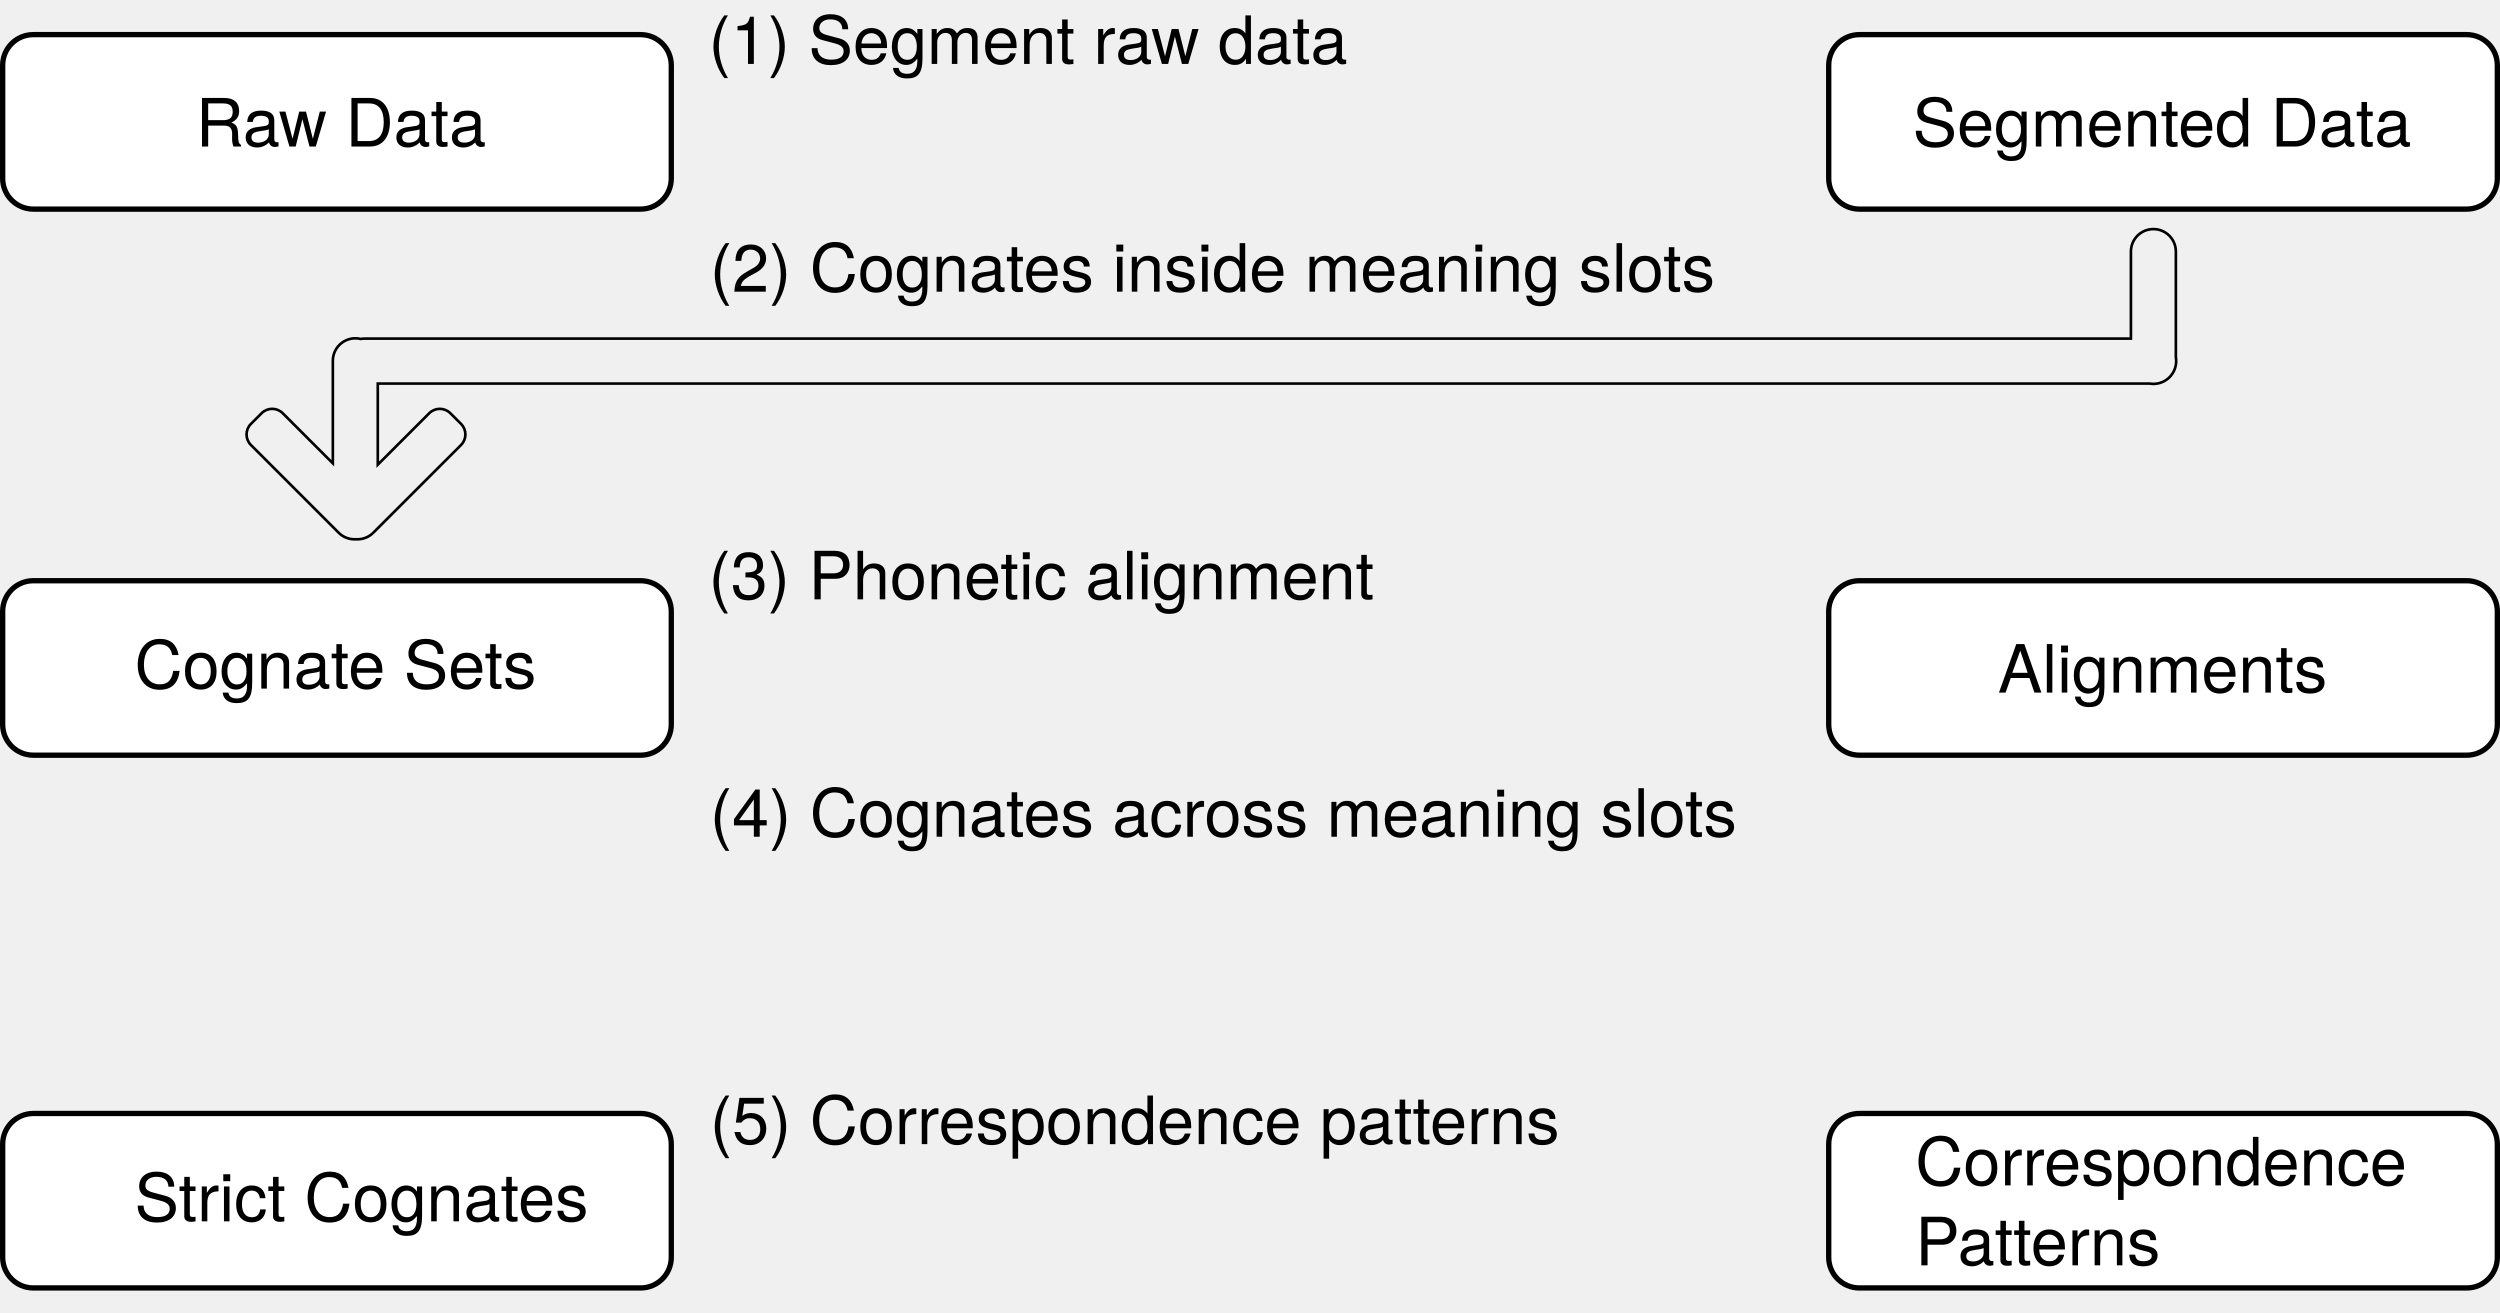
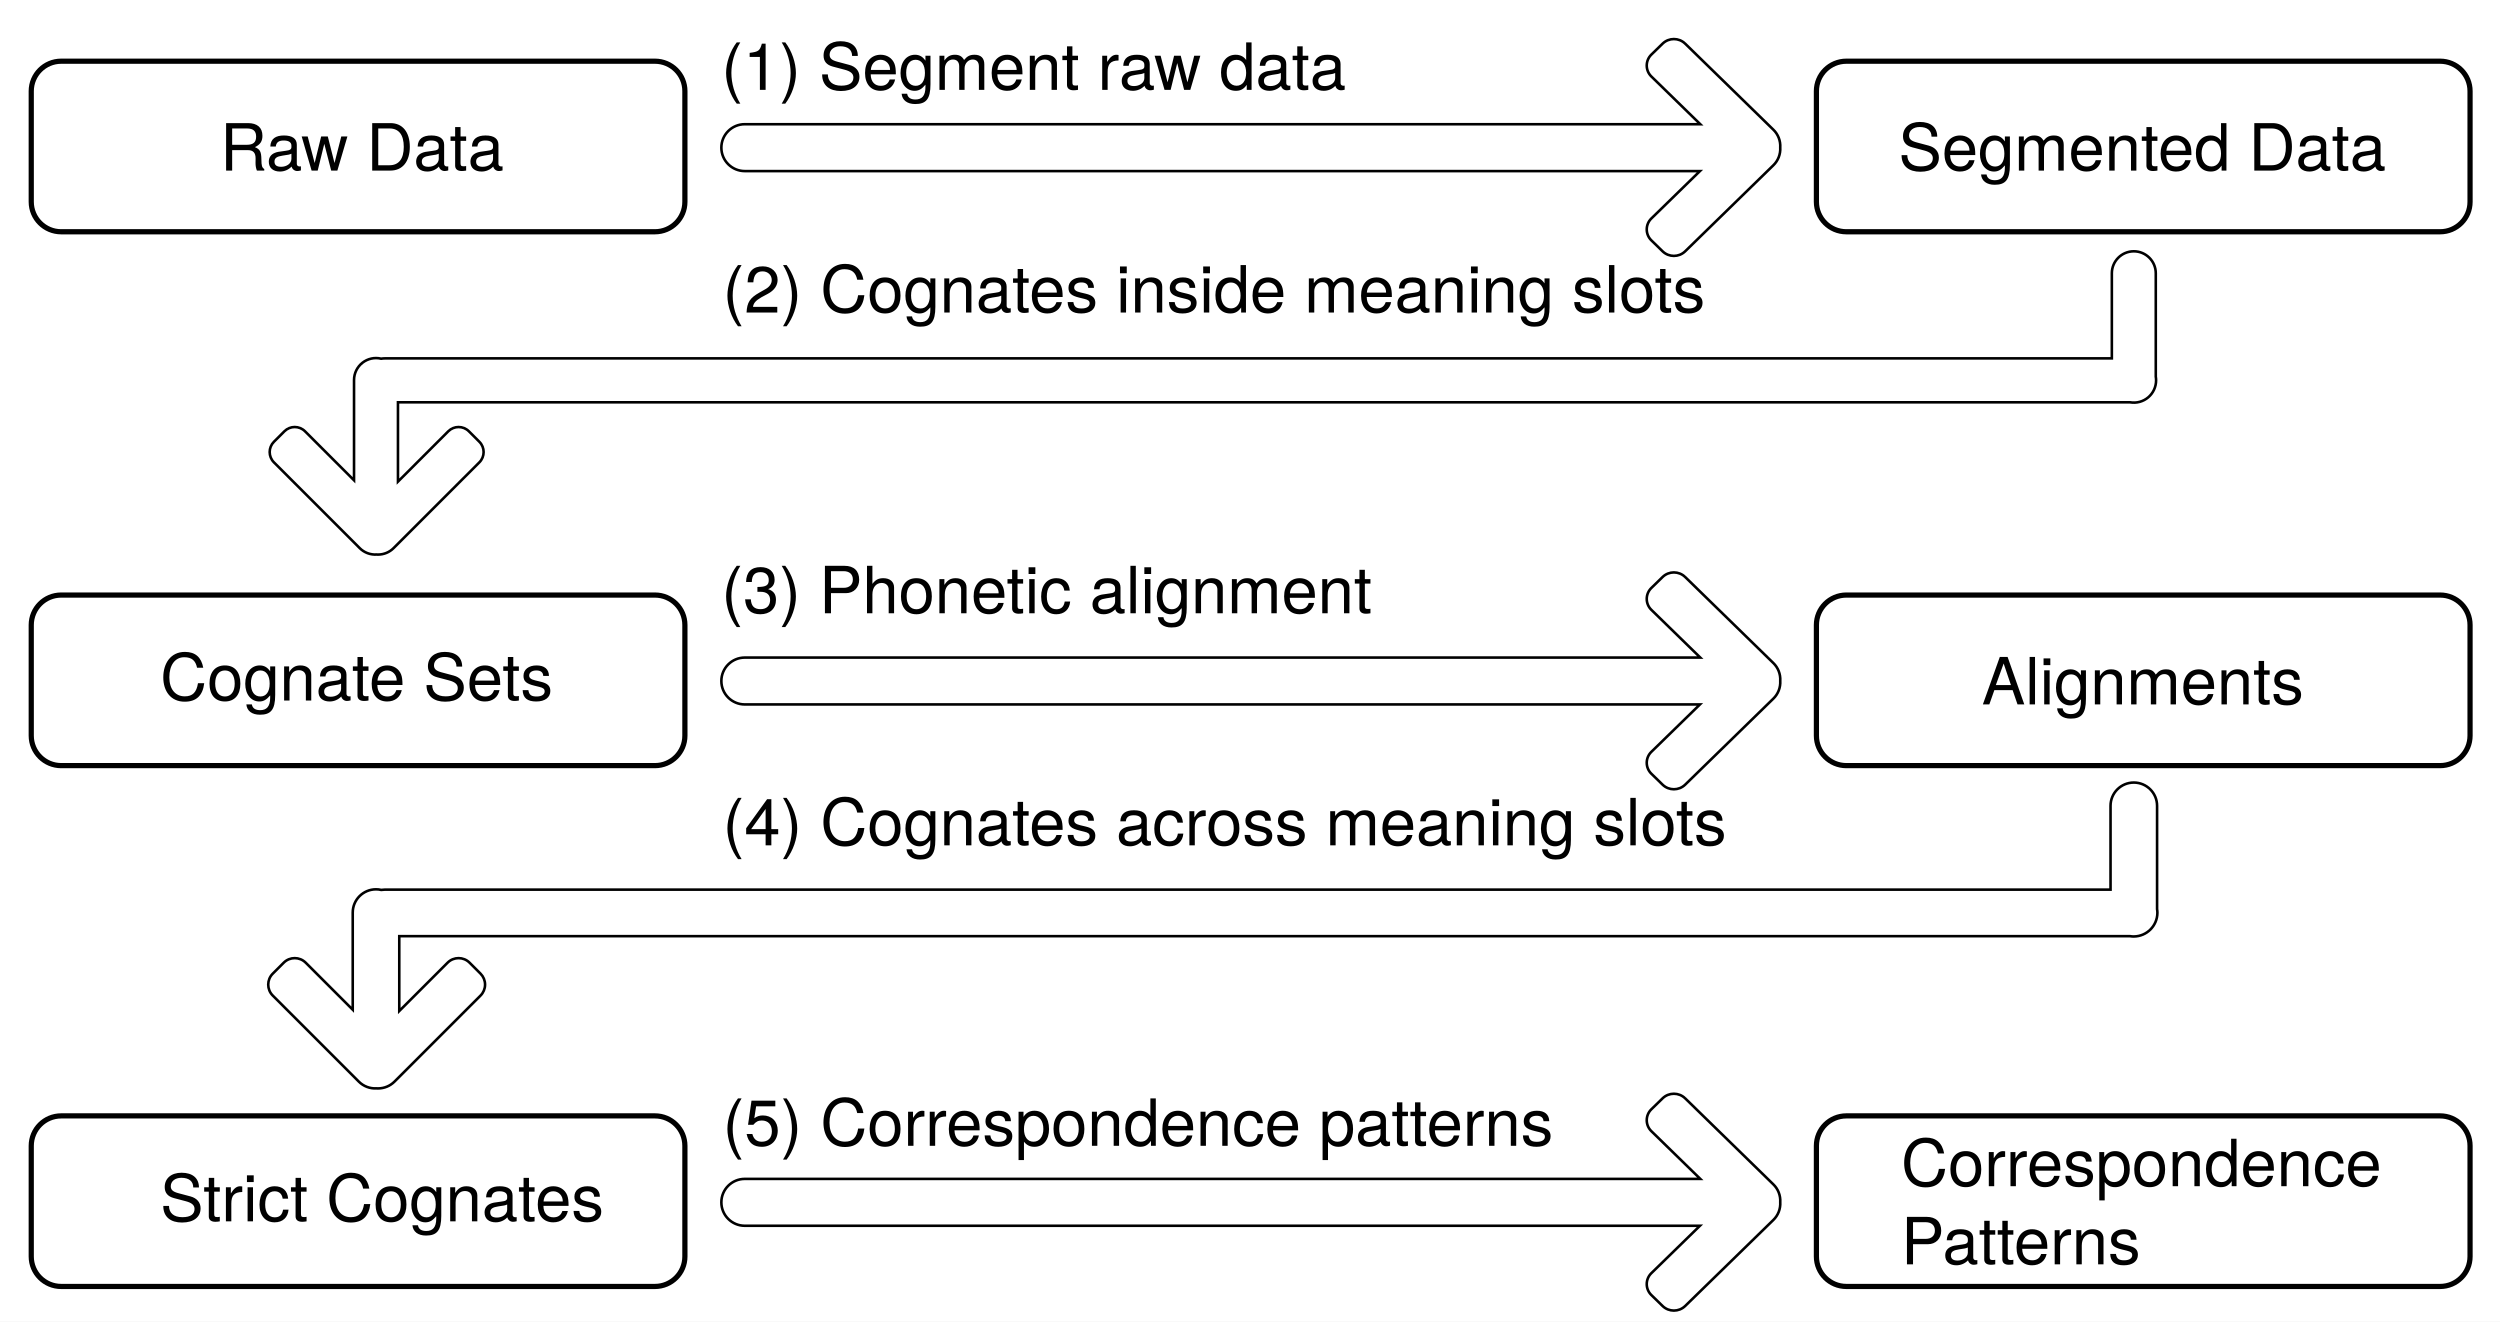
- <svg xmlns="http://www.w3.org/2000/svg" width="1877" height="985.532" viewBox="0 0 1877 985.532">
-   <g id="Group_19" data-name="Group 19" transform="translate(-22 -21)">
-     <g id="Rectangle_6" data-name="Rectangle 6" transform="translate(22 45)" fill="#fff" stroke="#000" stroke-width="4">
-       <rect width="506" height="135" rx="25" stroke="none" />
-       <rect x="2" y="2" width="502" height="131" rx="23" fill="none" />
-     </g>
-     <text id="Raw_Data" data-name="Raw Data" transform="translate(169 131)" font-size="50" font-family="HelveticaNeue, Helvetica Neue">
-       <tspan x="0" y="0">Raw Data</tspan>
-     </text>
-     <g id="Rectangle_6-2" data-name="Rectangle 6" transform="translate(1393 45)" fill="#fff" stroke="#000" stroke-width="4">
-       <rect width="506" height="135" rx="25" stroke="none" />
-       <rect x="2" y="2" width="502" height="131" rx="23" fill="none" />
-     </g>
-     <text id="Segmented_Data" data-name="Segmented Data" transform="translate(1458 131)" font-size="50" font-family="HelveticaNeue, Helvetica Neue">
-       <tspan x="0" y="0">Segmented Data</tspan>
-     </text>
-     <text id="_1_Segment_raw_data" data-name="(1) Segment raw data" transform="translate(554 69)" font-size="50" font-family="HelveticaNeue, Helvetica Neue">
-       <tspan x="0" y="0">(1) Segment raw data</tspan>
-     </text>
-     <g id="Group_5" data-name="Group 5" transform="translate(792.416 22.235)">
-       <g id="Union_1" data-name="Union 1" transform="translate(574.844 174.297) rotate(180)" fill="none">
-         <path d="M73.086,163.042,5.365,96.974A17.586,17.586,0,0,1,.033,83.266,17.587,17.587,0,0,1,5.365,69.557L73.086,3.489a12.43,12.43,0,0,1,17.27,0l8.636,8.424a11.711,11.711,0,0,1,0,16.849L61.707,65.137H795.26a18,18,0,1,1,0,36H61.442l37.549,36.633a11.711,11.711,0,0,1,0,16.849l-8.636,8.424a12.428,12.428,0,0,1-17.27,0Z" stroke="none" />
-         <path d="M 81.721 164.532 C 84.458 164.532 87.029 163.494 88.96 161.611 L 97.595 153.187 C 99.512 151.316 100.568 148.832 100.568 146.194 C 100.568 143.555 99.512 141.071 97.595 139.201 L 60.046 102.568 L 56.528 99.137 L 61.443 99.137 L 795.26 99.137 C 799.534 99.137 803.552 97.472 806.574 94.45 C 809.596 91.428 811.26 87.41 811.26 83.137 C 811.26 78.863 809.596 74.845 806.574 71.823 C 803.552 68.801 799.534 67.137 795.26 67.137 L 61.707 67.137 L 56.793 67.137 L 60.311 63.705 L 97.595 27.331 C 99.512 25.46 100.568 22.976 100.568 20.338 C 100.568 17.699 99.512 15.215 97.595 13.345 L 88.96 4.921 C 87.029 3.037 84.458 2 81.721 2 C 78.984 2 76.414 3.037 74.483 4.921 L 6.761 70.989 C 5.086 72.623 3.824 74.54 3.01 76.686 C 2.224 78.757 1.894 80.93 2.029 83.144 L 2.036 83.266 L 2.029 83.388 C 1.894 85.602 2.224 87.775 3.01 89.846 C 3.824 91.992 5.086 93.908 6.761 95.542 L 74.483 161.611 C 76.414 163.494 78.984 164.532 81.721 164.532 M 81.721 166.532 C 78.596 166.532 75.471 165.369 73.086 163.042 L 5.365 96.974 C 1.509 93.212 -0.268 88.19 0.033 83.266 C -0.268 78.342 1.509 73.319 5.365 69.557 L 73.086 3.489 C 75.471 1.163 78.596 0 81.721 0 C 84.847 0 87.972 1.163 90.356 3.489 L 98.992 11.913 C 103.76 16.566 103.76 24.109 98.992 28.762 L 61.707 65.137 L 795.26 65.137 C 805.201 65.137 813.26 73.195 813.26 83.137 C 813.26 93.078 805.201 101.137 795.26 101.137 L 61.443 101.137 L 98.992 137.769 C 103.76 142.422 103.76 149.965 98.992 154.618 L 90.356 163.042 C 87.972 165.369 84.847 166.532 81.721 166.532 Z" stroke="none" />
+ <svg xmlns="http://www.w3.org/2000/svg" width="1920" height="1015" viewBox="0 0 1920 1015">
+   <defs>
+     <clipPath id="clip-Web_1920_1">
+       <rect width="1920" height="1015" />
+     </clipPath>
+   </defs>
+   <g id="Web_1920_1" data-name="Web 1920 – 1" clip-path="url(#clip-Web_1920_1)">
+     <rect width="1920" height="1015" fill="#fff" />
+     <g id="Group_19" data-name="Group 19">
+       <g id="Rectangle_6" data-name="Rectangle 6" transform="translate(22 45)" fill="#fff" stroke="#000" stroke-width="4">
+         <rect width="506" height="135" rx="25" stroke="none" />
+         <rect x="2" y="2" width="502" height="131" rx="23" fill="none" />
      </g>
-     </g>
-     <path id="Union_2" data-name="Union 2" d="M88.2,384.874a16.832,16.832,0,0,1-13-4.908L9.323,314.09a11.184,11.184,0,0,1,0-15.817l8.042-8.042a11.183,11.183,0,0,1,15.816,0L70.83,327.88V250.87a16.886,16.886,0,0,1,20.838-16.4,17.02,17.02,0,0,1,2.795-.23H1420.83V168.871a16.871,16.871,0,0,1,33.742,0v79.4a17,17,0,0,1,.239,2.842,17.1,17.1,0,0,1-19.957,16.87H104.572v60.9l38.649-38.649a11.184,11.184,0,0,1,15.817,0l8.042,8.042a11.183,11.183,0,0,1,0,15.817L101.2,379.967a16.826,16.826,0,0,1-11.93,4.942Q88.736,384.908,88.2,384.874Z" transform="translate(201.065 41)" fill="none" stroke="#000" stroke-width="2" />
-     <g id="Group_13" data-name="Group 13" transform="translate(58.463 418)">
-       <g id="Group_5-2" data-name="Group 5" transform="translate(733.953 13.854)">
-         <g id="Union_1-2" data-name="Union 1" transform="translate(574.844 174.297) rotate(180)" fill="none">
-           <path d="M73.086,163.042,5.365,96.974A17.586,17.586,0,0,1,.033,83.266,17.587,17.587,0,0,1,5.365,69.557L73.086,3.489a12.43,12.43,0,0,1,17.27,0l8.636,8.424a11.711,11.711,0,0,1,0,16.849L61.707,65.137H795.26a18,18,0,1,1,0,36H61.442l37.549,36.633a11.711,11.711,0,0,1,0,16.849l-8.636,8.424a12.428,12.428,0,0,1-17.27,0Z" stroke="none" />
-           <path d="M 81.721 164.532 C 84.458 164.532 87.029 163.494 88.96 161.611 L 97.595 153.187 C 99.512 151.316 100.568 148.832 100.568 146.194 C 100.568 143.555 99.512 141.071 97.595 139.201 L 60.046 102.568 L 56.528 99.137 L 61.443 99.137 L 795.26 99.137 C 799.534 99.137 803.552 97.472 806.574 94.45 C 809.596 91.428 811.26 87.41 811.26 83.137 C 811.26 78.863 809.596 74.845 806.574 71.823 C 803.552 68.801 799.534 67.137 795.26 67.137 L 61.707 67.137 L 56.793 67.137 L 60.311 63.705 L 97.595 27.331 C 99.512 25.46 100.568 22.976 100.568 20.338 C 100.568 17.699 99.512 15.215 97.595 13.345 L 88.96 4.921 C 87.029 3.037 84.458 2 81.721 2 C 78.984 2 76.414 3.037 74.483 4.921 L 6.761 70.989 C 5.086 72.623 3.824 74.54 3.01 76.686 C 2.224 78.757 1.894 80.93 2.029 83.144 L 2.036 83.266 L 2.029 83.388 C 1.894 85.602 2.224 87.775 3.01 89.846 C 3.824 91.992 5.086 93.908 6.761 95.542 L 74.483 161.611 C 76.414 163.494 78.984 164.532 81.721 164.532 M 81.721 166.532 C 78.596 166.532 75.471 165.369 73.086 163.042 L 5.365 96.974 C 1.509 93.212 -0.268 88.19 0.033 83.266 C -0.268 78.342 1.509 73.319 5.365 69.557 L 73.086 3.489 C 75.471 1.163 78.596 0 81.721 0 C 84.847 0 87.972 1.163 90.356 3.489 L 98.992 11.913 C 103.76 16.566 103.76 24.109 98.992 28.762 L 61.707 65.137 L 795.26 65.137 C 805.201 65.137 813.26 73.195 813.26 83.137 C 813.26 93.078 805.201 101.137 795.26 101.137 L 61.443 101.137 L 98.992 137.769 C 103.76 142.422 103.76 149.965 98.992 154.618 L 90.356 163.042 C 87.972 165.369 84.847 166.532 81.721 166.532 Z" stroke="none" />
+       <text id="Raw_Data" data-name="Raw Data" transform="translate(169 131)" font-size="50" font-family="HelveticaNeue, Helvetica Neue">
+         <tspan x="0" y="0">Raw Data</tspan>
+       </text>
+       <g id="Rectangle_6-2" data-name="Rectangle 6" transform="translate(1393 45)" fill="#fff" stroke="#000" stroke-width="4">
+         <rect width="506" height="135" rx="25" stroke="none" />
+         <rect x="2" y="2" width="502" height="131" rx="23" fill="none" />
+       </g>
+       <text id="Segmented_Data" data-name="Segmented Data" transform="translate(1458 131)" font-size="50" font-family="HelveticaNeue, Helvetica Neue">
+         <tspan x="0" y="0">Segmented Data</tspan>
+       </text>
+       <text id="_1_Segment_raw_data" data-name="(1) Segment raw data" transform="translate(554 69)" font-size="50" font-family="HelveticaNeue, Helvetica Neue">
+         <tspan x="0" y="0">(1) Segment raw data</tspan>
+       </text>
+       <g id="Group_5" data-name="Group 5" transform="translate(792.416 22.235)" style="isolation: isolate">
+         <path id="Union_1" data-name="Union 1" d="M73.086,163.042,5.365,96.974A17.586,17.586,0,0,1,.033,83.266,17.587,17.587,0,0,1,5.365,69.557L73.086,3.489a12.43,12.43,0,0,1,17.27,0l8.636,8.424a11.711,11.711,0,0,1,0,16.849L61.707,65.137H795.26a18,18,0,1,1,0,36H61.442l37.549,36.633a11.711,11.711,0,0,1,0,16.849l-8.636,8.424a12.428,12.428,0,0,1-17.27,0Z" transform="translate(574.844 174.297) rotate(180)" fill="rgba(0,110,255,0)" stroke="#000" stroke-width="2" />
+       </g>
+       <g id="Component_1_1" data-name="Component 1 – 1" transform="translate(207.112 193)">
+         <path id="Union_2" data-name="Union 2" d="M88.2,384.874a16.832,16.832,0,0,1-13-4.908L9.323,314.09a11.184,11.184,0,0,1,0-15.817l8.042-8.042a11.183,11.183,0,0,1,15.816,0L70.83,327.88V250.87a16.886,16.886,0,0,1,20.838-16.4,17.02,17.02,0,0,1,2.795-.23H1420.83V168.871a16.871,16.871,0,0,1,33.742,0v79.4a17,17,0,0,1,.239,2.842,17.1,17.1,0,0,1-19.957,16.87H104.572v60.9l38.649-38.649a11.184,11.184,0,0,1,15.817,0l8.042,8.042a11.183,11.183,0,0,1,0,15.817L101.2,379.967a16.826,16.826,0,0,1-11.93,4.942Q88.736,384.908,88.2,384.874Z" transform="translate(-6.047 -152)" fill="rgba(0,110,255,0)" stroke="#000" stroke-width="2" />
+       </g>
+       <g id="Group_13" data-name="Group 13" transform="translate(58.463 418)" style="isolation: isolate">
+         <g id="Group_5-2" data-name="Group 5" transform="translate(733.953 13.854)">
+           <path id="Union_1-2" data-name="Union 1" d="M73.086,163.042,5.365,96.974A17.586,17.586,0,0,1,.033,83.266,17.587,17.587,0,0,1,5.365,69.557L73.086,3.489a12.43,12.43,0,0,1,17.27,0l8.636,8.424a11.711,11.711,0,0,1,0,16.849L61.707,65.137H795.26a18,18,0,1,1,0,36H61.442l37.549,36.633a11.711,11.711,0,0,1,0,16.849l-8.636,8.424a12.428,12.428,0,0,1-17.27,0Z" transform="translate(574.844 174.297) rotate(180)" fill="rgba(0,110,255,0)" stroke="#000" stroke-width="2" />
        </g>
      </g>
-     </g>
-     <g id="Rectangle_6-3" data-name="Rectangle 6" transform="translate(22 455)" fill="#fff" stroke="#000" stroke-width="4">
-       <rect width="506" height="135" rx="25" stroke="none" />
-       <rect x="2" y="2" width="502" height="131" rx="23" fill="none" />
-     </g>
-     <text id="Cognate_Sets" data-name="Cognate Sets" transform="translate(123 538)" font-size="50" font-family="HelveticaNeue, Helvetica Neue">
-       <tspan x="0" y="0">Cognate Sets</tspan>
-     </text>
-     <g id="Rectangle_6-4" data-name="Rectangle 6" transform="translate(1393 455)" fill="#fff" stroke="#000" stroke-width="4">
-       <rect width="506" height="135" rx="25" stroke="none" />
-       <rect x="2" y="2" width="502" height="131" rx="23" fill="none" />
-     </g>
-     <text id="Alignments" transform="translate(1522 541)" font-size="50" font-family="HelveticaNeue, Helvetica Neue">
-       <tspan x="0" y="0">Alignments</tspan>
-     </text>
-     <text id="_3_Phonetic_alignment_" data-name="(3) Phonetic alignment " transform="translate(554 471)" font-size="50" font-family="HelveticaNeue, Helvetica Neue">
-       <tspan x="0" y="0">(3) Phonetic alignment</tspan>
-       <tspan x="0" y="60" />
-     </text>
-     <text id="_2_Cognates_inside_meaning_slots_" data-name="(2) Cognates inside meaning slots " transform="translate(555 240)" font-size="50" font-family="HelveticaNeue, Helvetica Neue">
-       <tspan x="0" y="0">(2) Cognates inside meaning slots</tspan>
-       <tspan x="0" y="60" />
-     </text>
-     <g id="Group_17" data-name="Group 17" transform="translate(731.467 611.843)">
-       <g id="Group_13-2" data-name="Group 13" transform="translate(0 0)">
-         <g id="Group_5-3" data-name="Group 5">
-           <g id="Union_1-3" data-name="Union 1" transform="translate(0 0)" fill="none">
-             <path d="M-442.2,224.033a17.829,17.829,0,0,1-13.708-5.2l-66.068-66.068a11.914,11.914,0,0,1,0-16.849l8.424-8.424a11.915,11.915,0,0,1,16.849,0l36.132,36.132V89.027A17.871,17.871,0,0,1-442.7,71.157a17.919,17.919,0,0,1,4,.45,18.008,18.008,0,0,1,2.758-.212H889.428V7.027a17.871,17.871,0,0,1,35.742,0V86.339a18.008,18.008,0,0,1,.238,2.926,18.283,18.283,0,0,1-18.109,18.11,18.007,18.007,0,0,1-2.927-.239h-1329.2v57.485L-387.7,127.49a11.914,11.914,0,0,1,16.848,0l8.425,8.424a11.881,11.881,0,0,1,3.489,8.425,11.88,11.88,0,0,1-3.489,8.424l-66.068,66.068a17.818,17.818,0,0,1-12.639,5.234Q-441.667,224.064-442.2,224.033Z" stroke="none" />
-             <path d="M -441.131 224.064 L -441.131 222.064 C -436.89 222.064 -432.904 220.414 -429.907 217.416 L -363.839 151.348 C -361.967 149.475 -360.935 146.986 -360.935 144.338 C -360.935 141.691 -361.967 139.201 -363.839 137.328 L -372.264 128.904 C -374.136 127.032 -376.625 126 -379.273 126 C -381.922 126 -384.411 127.032 -386.283 128.904 L -423.416 166.036 L -426.831 169.45 L -426.831 164.622 L -426.831 107.137 L -426.831 105.137 L -424.831 105.137 L 904.372 105.137 L 904.536 105.137 L 904.697 105.164 C 905.551 105.304 906.427 105.375 907.299 105.375 C 909.468 105.375 911.57 104.946 913.545 104.099 C 915.454 103.281 917.164 102.11 918.626 100.621 L 918.64 100.607 L 918.653 100.594 C 920.143 99.132 921.313 97.422 922.132 95.513 C 922.979 93.537 923.408 91.435 923.408 89.266 C 923.408 88.394 923.337 87.518 923.196 86.664 L 923.169 86.503 L 923.169 86.339 L 923.169 7.027 C 923.169 2.788 921.519 -1.197 918.521 -4.195 C 915.524 -7.192 911.538 -8.843 907.299 -8.843 C 903.06 -8.843 899.074 -7.192 896.076 -4.195 C 893.079 -1.197 891.428 2.788 891.428 7.027 L 891.428 71.395 L 891.428 73.395 L 889.428 73.395 L -435.94 73.395 C -436.762 73.395 -437.587 73.458 -438.392 73.583 L -438.771 73.642 L -439.144 73.556 C -440.303 73.291 -441.5 73.157 -442.701 73.157 C -446.94 73.157 -450.926 74.808 -453.924 77.805 C -456.921 80.803 -458.572 84.788 -458.572 89.027 L -458.572 163.622 L -458.572 168.45 L -461.986 165.036 L -498.119 128.904 C -499.991 127.032 -502.481 126 -505.129 126 C -507.777 126 -510.267 127.032 -512.139 128.904 L -520.563 137.328 C -522.436 139.2 -523.467 141.69 -523.467 144.338 C -523.467 146.986 -522.436 149.476 -520.563 151.348 L -454.495 217.416 C -451.497 220.414 -447.512 222.065 -443.272 222.064 C -442.955 222.064 -442.635 222.055 -442.321 222.036 L -442.202 222.029 L -442.082 222.036 C -441.766 222.055 -441.446 222.064 -441.131 222.064 L -441.131 224.064 M -441.131 224.064 C -441.488 224.064 -441.845 224.054 -442.202 224.032 C -442.558 224.054 -442.915 224.064 -443.272 224.064 C -447.846 224.065 -452.419 222.32 -455.909 218.83 L -521.978 152.762 C -526.63 148.11 -526.63 140.566 -521.978 135.914 L -513.554 127.49 C -511.227 125.163 -508.178 124 -505.129 124 C -502.08 124 -499.031 125.163 -496.705 127.49 L -460.572 163.622 L -460.572 89.027 C -460.572 79.158 -452.571 71.157 -442.701 71.157 C -441.325 71.157 -439.985 71.312 -438.698 71.607 C -437.799 71.468 -436.878 71.395 -435.94 71.395 L 889.428 71.395 L 889.428 7.027 C 889.428 -2.842 897.429 -10.843 907.299 -10.843 C 917.169 -10.843 925.169 -2.842 925.169 7.027 L 925.169 86.339 C 925.326 87.291 925.408 88.269 925.408 89.266 C 925.408 94.262 923.358 98.778 920.054 102.022 C 916.811 105.325 912.294 107.375 907.299 107.375 C 906.303 107.375 905.324 107.294 904.372 107.137 L -424.831 107.137 L -424.831 164.622 L -387.698 127.49 C -385.371 125.163 -382.322 124 -379.273 124 C -376.224 124 -373.176 125.163 -370.85 127.49 L -362.425 135.914 C -360.099 138.24 -358.935 141.289 -358.935 144.338 C -358.935 147.387 -360.099 150.436 -362.425 152.762 L -428.493 218.83 C -431.982 222.32 -436.557 224.064 -441.131 224.064 Z" stroke="none" />
+       <g id="Rectangle_6-3" data-name="Rectangle 6" transform="translate(22 455)" fill="#fff" stroke="#000" stroke-width="4">
+         <rect width="506" height="135" rx="25" stroke="none" />
+         <rect x="2" y="2" width="502" height="131" rx="23" fill="none" />
+       </g>
+       <text id="Cognate_Sets" data-name="Cognate Sets" transform="translate(123 538)" font-size="50" font-family="HelveticaNeue, Helvetica Neue">
+         <tspan x="0" y="0">Cognate Sets</tspan>
+       </text>
+       <g id="Rectangle_6-4" data-name="Rectangle 6" transform="translate(1393 455)" fill="#fff" stroke="#000" stroke-width="4">
+         <rect width="506" height="135" rx="25" stroke="none" />
+         <rect x="2" y="2" width="502" height="131" rx="23" fill="none" />
+       </g>
+       <text id="Alignments" transform="translate(1522 541)" font-size="50" font-family="HelveticaNeue, Helvetica Neue">
+         <tspan x="0" y="0">Alignments</tspan>
+       </text>
+       <text id="_3_Phonetic_alignment_" data-name="(3) Phonetic alignment " transform="translate(554 471)" font-size="50" font-family="HelveticaNeue, Helvetica Neue">
+         <tspan x="0" y="0">(3) Phonetic alignment</tspan>
+         <tspan x="0" y="60" />
+       </text>
+       <text id="_2_Cognates_inside_meaning_slots_" data-name="(2) Cognates inside meaning slots " transform="translate(555 240)" font-size="50" font-family="HelveticaNeue, Helvetica Neue">
+         <tspan x="0" y="0">(2) Cognates inside meaning slots</tspan>
+         <tspan x="0" y="60" />
+       </text>
+       <g id="Group_17" data-name="Group 17" transform="translate(731.467 611.843)" style="isolation: isolate">
+         <g id="Group_13-2" data-name="Group 13" transform="translate(0 0)" style="isolation: isolate">
+           <g id="Group_5-3" data-name="Group 5">
+             <path id="Union_1-3" data-name="Union 1" d="M-442.2,224.033a17.829,17.829,0,0,1-13.708-5.2l-66.068-66.068a11.914,11.914,0,0,1,0-16.849l8.424-8.424a11.915,11.915,0,0,1,16.849,0l36.132,36.132V89.027A17.871,17.871,0,0,1-442.7,71.157a17.919,17.919,0,0,1,4,.45,18.008,18.008,0,0,1,2.758-.212H889.428V7.027a17.871,17.871,0,0,1,35.742,0V86.339a18.008,18.008,0,0,1,.238,2.926,18.283,18.283,0,0,1-18.109,18.11,18.007,18.007,0,0,1-2.927-.239h-1329.2v57.485L-387.7,127.49a11.914,11.914,0,0,1,16.848,0l8.425,8.424a11.881,11.881,0,0,1,3.489,8.425,11.88,11.88,0,0,1-3.489,8.424l-66.068,66.068a17.818,17.818,0,0,1-12.639,5.234Q-441.667,224.064-442.2,224.033Z" transform="translate(0 0)" fill="none" stroke="#000" stroke-width="2" />
          </g>
        </g>
      </g>
-     </g>
-     <text id="_4_Cognates_across_meaning_slots_" data-name="(4) Cognates across meaning slots " transform="translate(555 649.224)" font-size="50" font-family="HelveticaNeue, Helvetica Neue">
-       <tspan x="0" y="0">(4) Cognates across meaning slots</tspan>
-       <tspan x="0" y="60" />
-     </text>
-     <g id="Rectangle_6-5" data-name="Rectangle 6" transform="translate(22 855)" fill="#fff" stroke="#000" stroke-width="4">
-       <rect width="506" height="135" rx="25" stroke="none" />
-       <rect x="2" y="2" width="502" height="131" rx="23" fill="none" />
-     </g>
-     <text id="Strict_Cognates" data-name="Strict Cognates" transform="translate(123 938)" font-size="50" font-family="HelveticaNeue, Helvetica Neue">
-       <tspan x="0" y="0">Strict Cognates</tspan>
-     </text>
-     <g id="Rectangle_6-6" data-name="Rectangle 6" transform="translate(1393 855)" fill="#fff" stroke="#000" stroke-width="4">
-       <rect width="506" height="135" rx="25" stroke="none" />
-       <rect x="2" y="2" width="502" height="131" rx="23" fill="none" />
-     </g>
-     <text id="Correspondence_Patterns" data-name="Correspondence Patterns" transform="translate(1460 911)" font-size="50" font-family="HelveticaNeue, Helvetica Neue">
-       <tspan x="0" y="0">Correspondence</tspan>
-       <tspan x="0" y="60">Patterns</tspan>
-     </text>
-     <text id="_5_Correspondence_patterns_" data-name="(5) Correspondence patterns " transform="translate(555 880)" font-size="50" font-family="HelveticaNeue, Helvetica Neue">
-       <tspan x="0" y="0">(5) Correspondence patterns</tspan>
-       <tspan x="0" y="60" />
-     </text>
-     <g id="Group_13-3" data-name="Group 13" transform="translate(58.463 818.381)">
-       <g id="Group_5-4" data-name="Group 5" transform="translate(733.953 13.854)">
-         <g id="Union_1-4" data-name="Union 1" transform="translate(574.844 174.297) rotate(180)" fill="none">
-           <path d="M73.086,163.042,5.365,96.974A17.586,17.586,0,0,1,.033,83.266,17.587,17.587,0,0,1,5.365,69.557L73.086,3.489a12.43,12.43,0,0,1,17.27,0l8.636,8.424a11.711,11.711,0,0,1,0,16.849L61.707,65.137H795.26a18,18,0,1,1,0,36H61.442l37.549,36.633a11.711,11.711,0,0,1,0,16.849l-8.636,8.424a12.428,12.428,0,0,1-17.27,0Z" stroke="none" />
-           <path d="M 81.721 164.532 C 84.458 164.532 87.029 163.494 88.96 161.611 L 97.595 153.187 C 99.512 151.316 100.568 148.832 100.568 146.194 C 100.568 143.555 99.512 141.071 97.595 139.201 L 60.046 102.568 L 56.528 99.137 L 61.443 99.137 L 795.26 99.137 C 799.534 99.137 803.552 97.472 806.574 94.45 C 809.596 91.428 811.26 87.41 811.26 83.137 C 811.26 78.863 809.596 74.845 806.574 71.823 C 803.552 68.801 799.534 67.137 795.26 67.137 L 61.707 67.137 L 56.793 67.137 L 60.311 63.705 L 97.595 27.331 C 99.512 25.46 100.568 22.976 100.568 20.338 C 100.568 17.699 99.512 15.215 97.595 13.345 L 88.96 4.921 C 87.029 3.037 84.458 2 81.721 2 C 78.984 2 76.414 3.037 74.483 4.921 L 6.761 70.989 C 5.086 72.623 3.824 74.54 3.01 76.686 C 2.224 78.757 1.894 80.93 2.029 83.144 L 2.036 83.266 L 2.029 83.388 C 1.894 85.602 2.224 87.775 3.01 89.846 C 3.824 91.992 5.086 93.908 6.761 95.542 L 74.483 161.611 C 76.414 163.494 78.984 164.532 81.721 164.532 M 81.721 166.532 C 78.596 166.532 75.471 165.369 73.086 163.042 L 5.365 96.974 C 1.509 93.212 -0.268 88.19 0.033 83.266 C -0.268 78.342 1.509 73.319 5.365 69.557 L 73.086 3.489 C 75.471 1.163 78.596 0 81.721 0 C 84.847 0 87.972 1.163 90.356 3.489 L 98.992 11.913 C 103.76 16.566 103.76 24.109 98.992 28.762 L 61.707 65.137 L 795.26 65.137 C 805.201 65.137 813.26 73.195 813.26 83.137 C 813.26 93.078 805.201 101.137 795.26 101.137 L 61.443 101.137 L 98.992 137.769 C 103.76 142.422 103.76 149.965 98.992 154.618 L 90.356 163.042 C 87.972 165.369 84.847 166.532 81.721 166.532 Z" stroke="none" />
+       <text id="_4_Cognates_across_meaning_slots_" data-name="(4) Cognates across meaning slots " transform="translate(555 649.224)" font-size="50" font-family="HelveticaNeue, Helvetica Neue">
+         <tspan x="0" y="0">(4) Cognates across meaning slots</tspan>
+         <tspan x="0" y="60" />
+       </text>
+       <g id="Rectangle_6-5" data-name="Rectangle 6" transform="translate(22 855)" fill="#fff" stroke="#000" stroke-width="4">
+         <rect width="506" height="135" rx="25" stroke="none" />
+         <rect x="2" y="2" width="502" height="131" rx="23" fill="none" />
+       </g>
+       <text id="Strict_Cognates" data-name="Strict Cognates" transform="translate(123 938)" font-size="50" font-family="HelveticaNeue, Helvetica Neue">
+         <tspan x="0" y="0">Strict Cognates</tspan>
+       </text>
+       <g id="Rectangle_6-6" data-name="Rectangle 6" transform="translate(1393 855)" fill="#fff" stroke="#000" stroke-width="4">
+         <rect width="506" height="135" rx="25" stroke="none" />
+         <rect x="2" y="2" width="502" height="131" rx="23" fill="none" />
+       </g>
+       <text id="Correspondence_Patterns" data-name="Correspondence Patterns" transform="translate(1460 911)" font-size="50" font-family="HelveticaNeue, Helvetica Neue">
+         <tspan x="0" y="0">Correspondence</tspan>
+         <tspan x="0" y="60">Patterns</tspan>
+       </text>
+       <text id="_5_Correspondence_patterns_" data-name="(5) Correspondence patterns " transform="translate(555 880)" font-size="50" font-family="HelveticaNeue, Helvetica Neue">
+         <tspan x="0" y="0">(5) Correspondence patterns</tspan>
+         <tspan x="0" y="60" />
+       </text>
+       <g id="Group_13-3" data-name="Group 13" transform="translate(58.463 818.381)" style="isolation: isolate">
+         <g id="Group_5-4" data-name="Group 5" transform="translate(733.953 13.854)">
+           <path id="Union_1-4" data-name="Union 1" d="M73.086,163.042,5.365,96.974A17.586,17.586,0,0,1,.033,83.266,17.587,17.587,0,0,1,5.365,69.557L73.086,3.489a12.43,12.43,0,0,1,17.27,0l8.636,8.424a11.711,11.711,0,0,1,0,16.849L61.707,65.137H795.26a18,18,0,1,1,0,36H61.442l37.549,36.633a11.711,11.711,0,0,1,0,16.849l-8.636,8.424a12.428,12.428,0,0,1-17.27,0Z" transform="translate(574.844 174.297) rotate(180)" fill="rgba(0,110,255,0)" stroke="#000" stroke-width="2" />
        </g>
      </g>
    </g>
  </g>
</svg>
